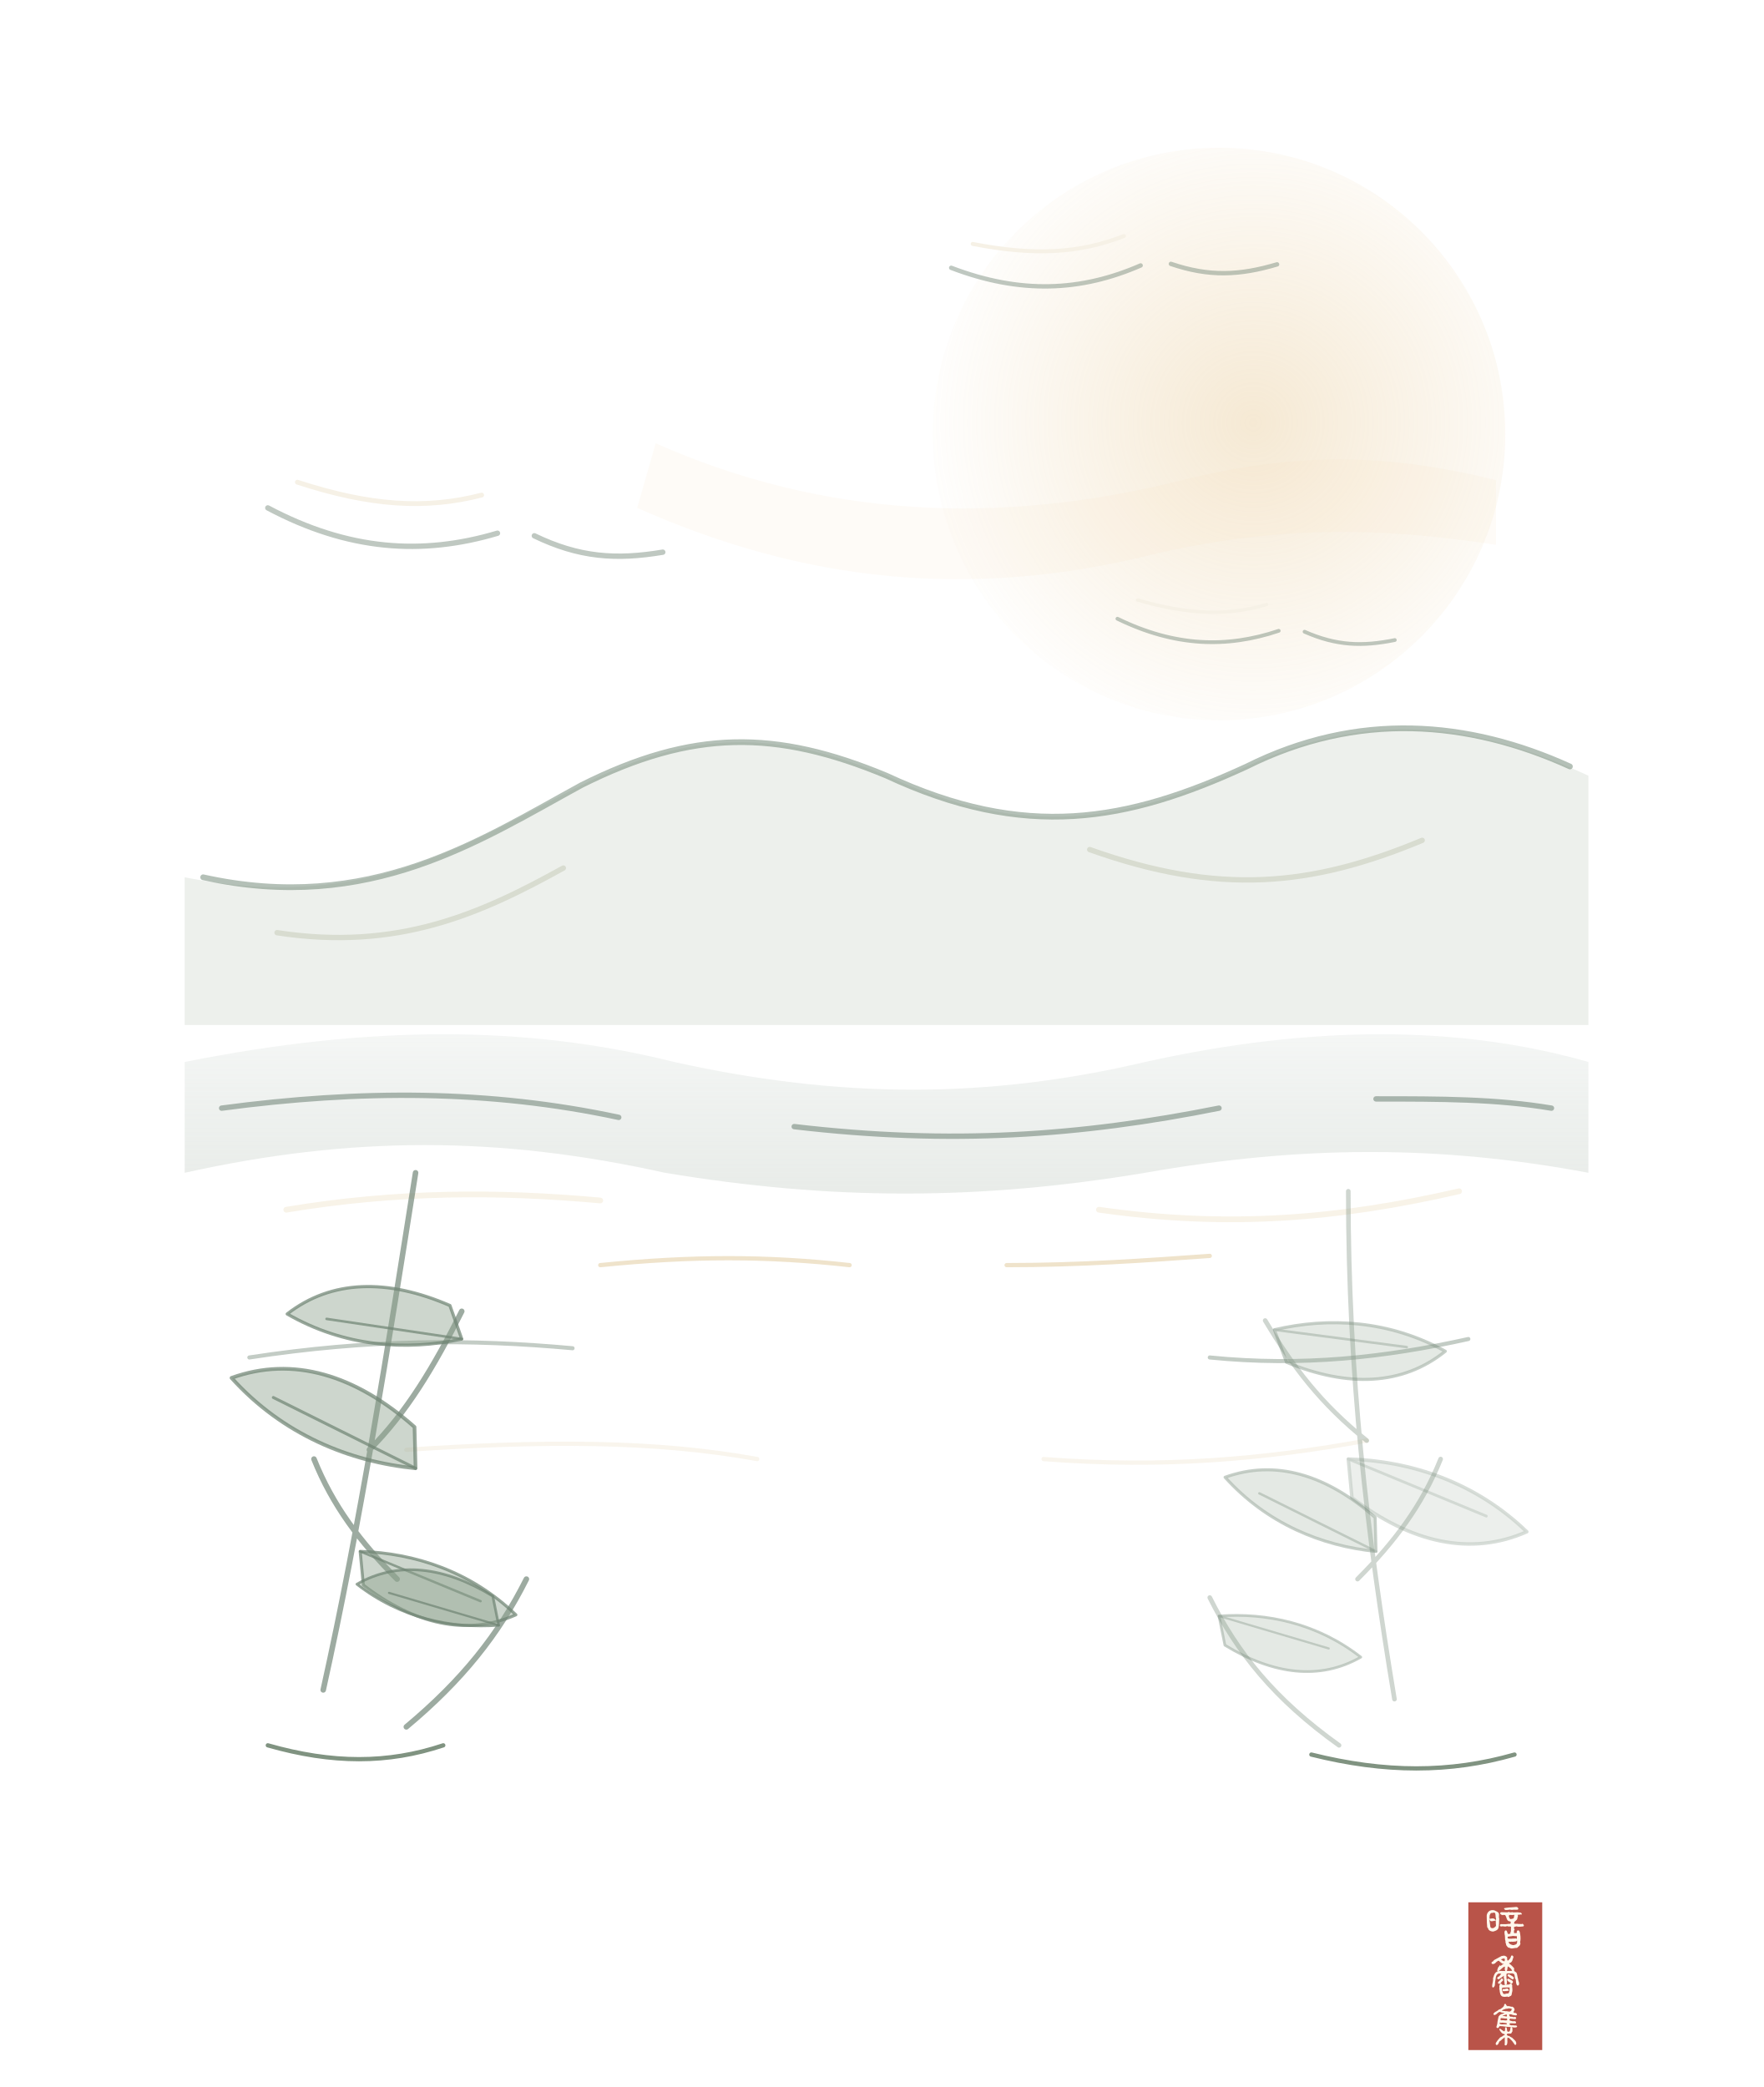
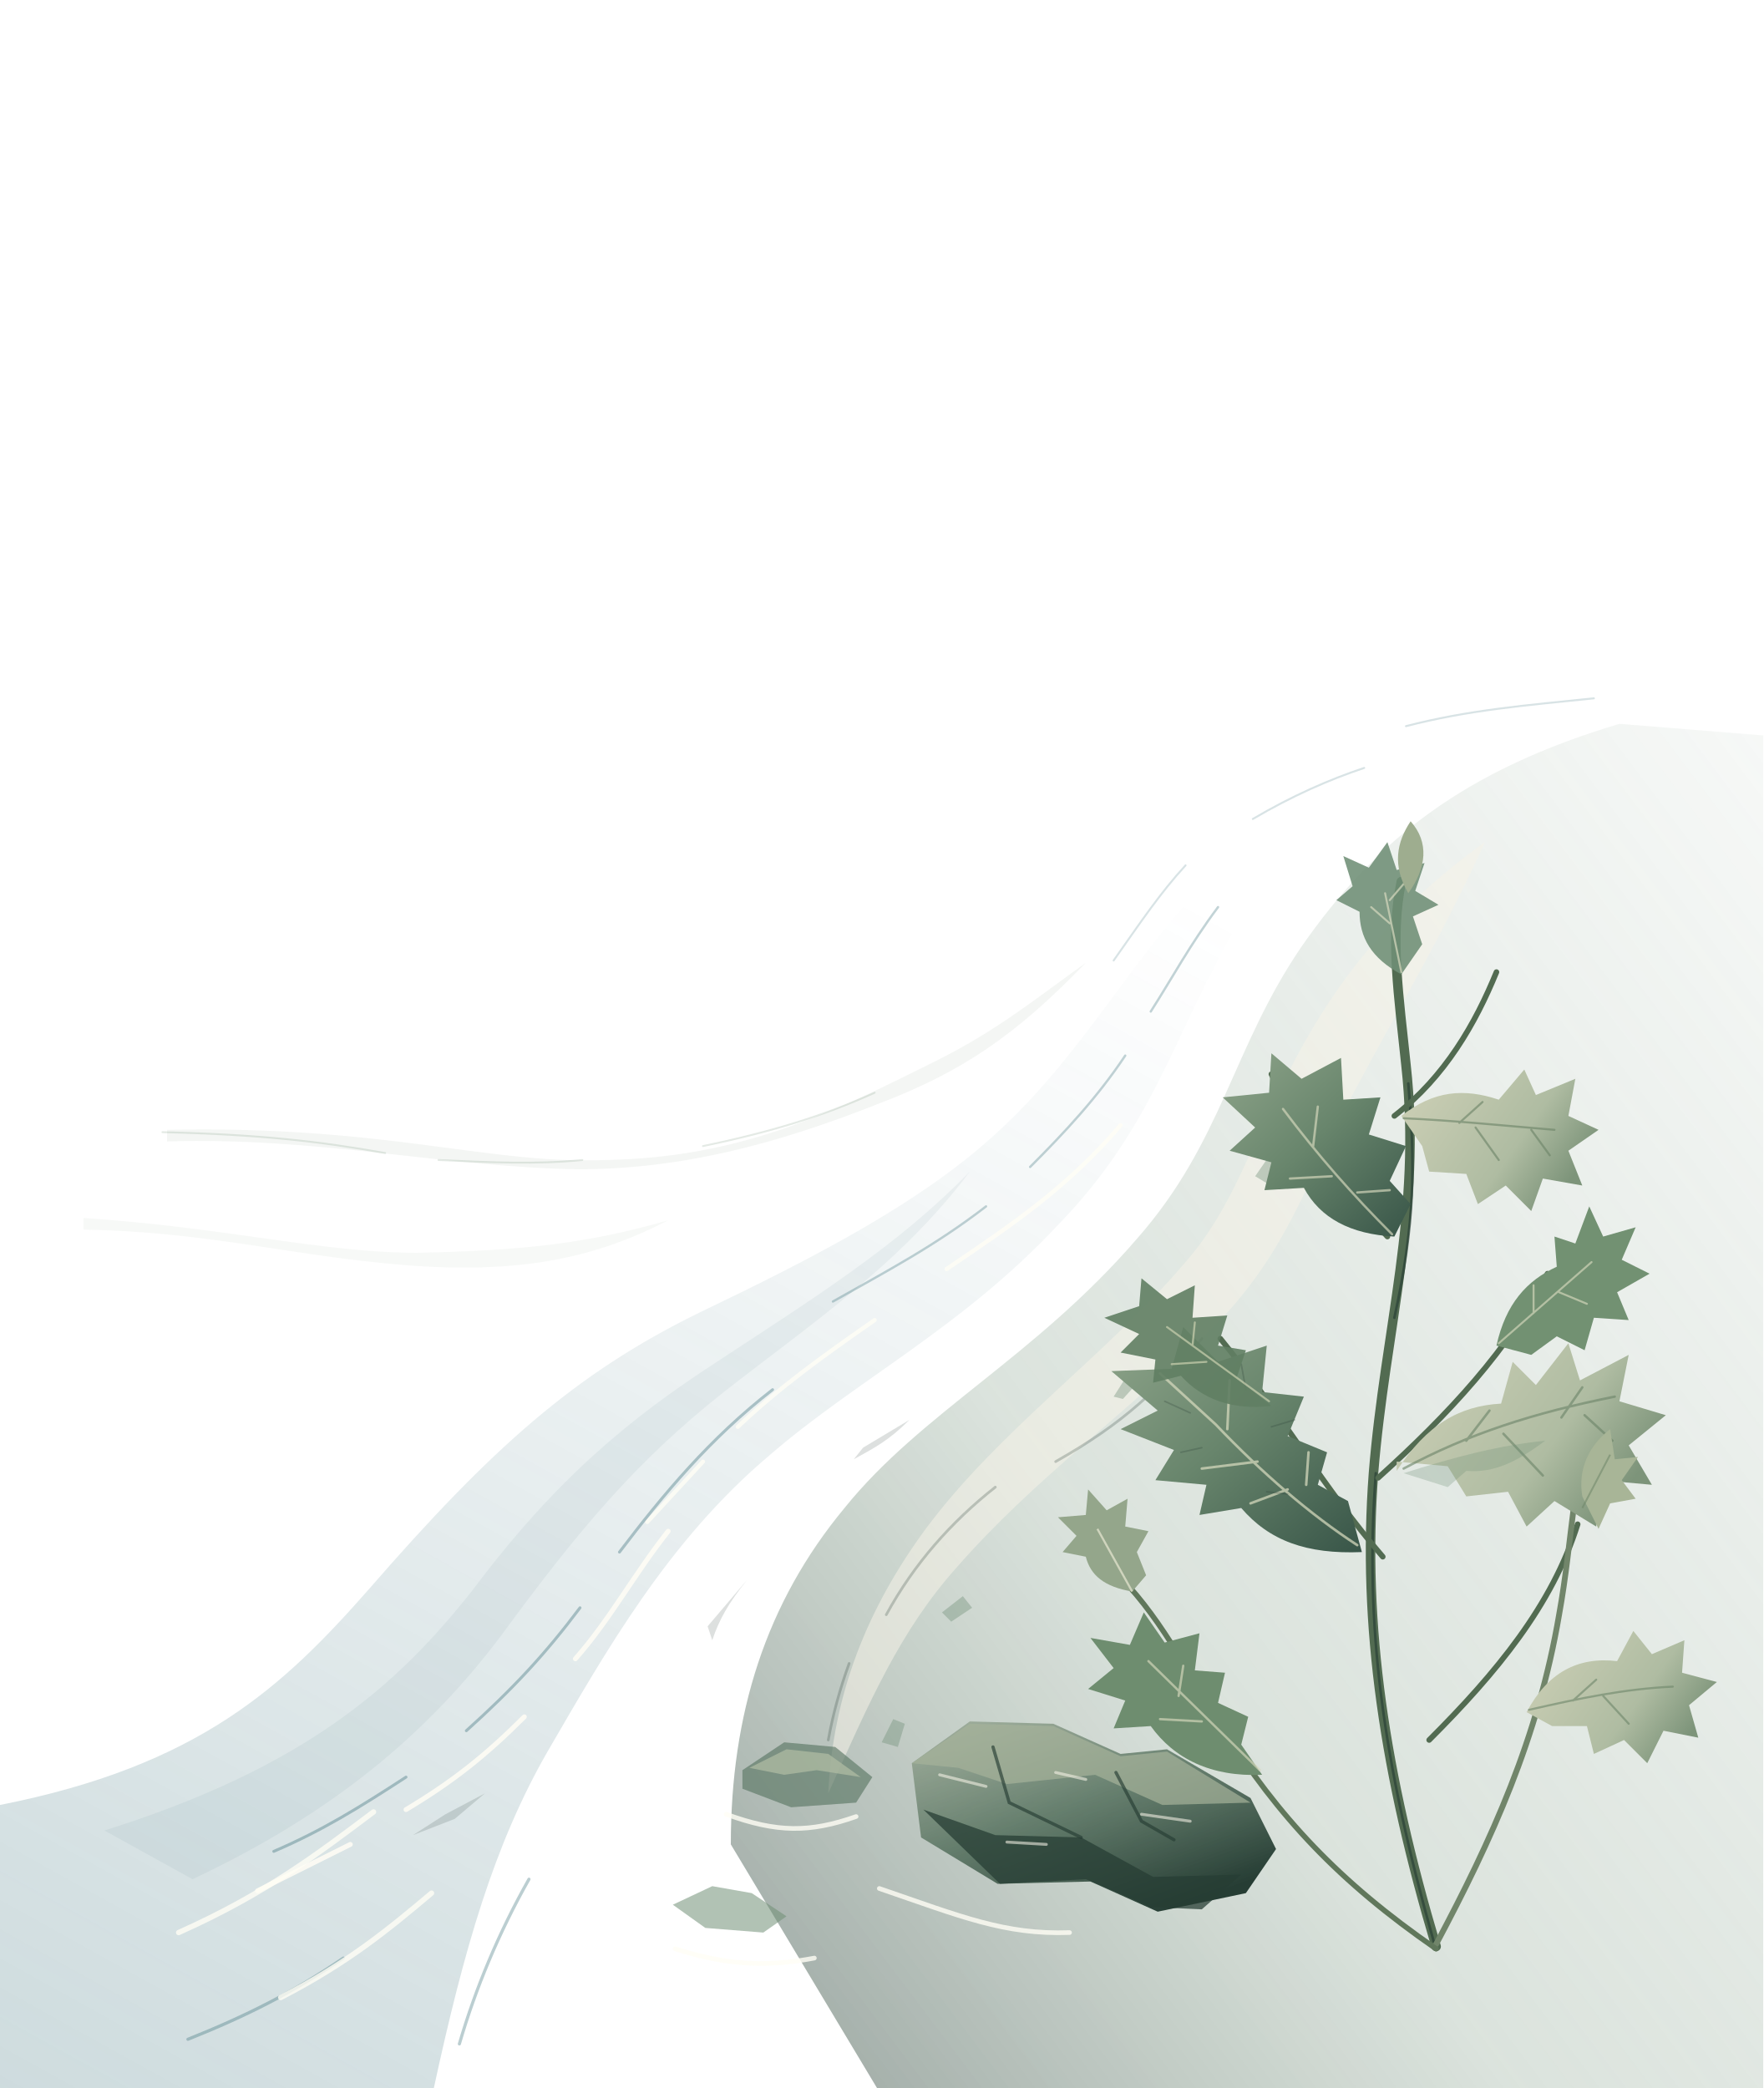
- <svg xmlns="http://www.w3.org/2000/svg" viewBox="0 20 191 226" role="img" aria-labelledby="title desc">
+ <svg xmlns="http://www.w3.org/2000/svg" viewBox="0 0 760 900" role="img" aria-labelledby="title desc">
  <defs>
-     <radialGradient id="river-light" cx=".56" cy=".52" r=".6">
-       <stop stop-color="#dfb66f" stop-opacity=".3" />
-       <stop offset="1" stop-color="#dfb66f" stop-opacity="0" />
-     </radialGradient>
-     <linearGradient id="river-wash" x1="0" y1="0" x2="0" y2="1">
-       <stop stop-color="#9aa99a" stop-opacity=".38" />
-       <stop offset="1" stop-color="#7f9687" stop-opacity=".14" />
+     <linearGradient id="df-water" x1="0" y1="1" x2=".6" y2="0">
+       <stop stop-color="#326B75" stop-opacity=".24" />
+       <stop offset=".48" stop-color="#326B75" stop-opacity=".12" />
+       <stop offset="1" stop-color="#326B75" stop-opacity="0" />
    </linearGradient>
-     <g id="mugwort-leaf" fill="#8da18d" fill-opacity=".44" stroke="#718675" stroke-opacity=".72" stroke-width=".4" stroke-linecap="round" stroke-linejoin="round">
-       <path d="M0 0c-6 4-11 10-13 18 7-1 12-6 15-14Z" />
-       <path d="M0 0-10 14" fill="none" stroke-width=".32" />
-     </g>
-     <g id="cloud-line" fill="none" stroke-linecap="round">
-       <path d="M0 0c9-4 17-4 25-1m4 0c5-2 9-2 14-.8" stroke="#748779" stroke-opacity=".46" stroke-width=".58" />
-       <path d="M3 3c8-2 14-2 20 0" stroke="#f6f1e6" stroke-width=".52" />
-     </g>
+     <linearGradient id="df-shore" x1="1" y1="0" x2="0" y2="1">
+       <stop stop-color="#6F8F76" stop-opacity=".06" />
+       <stop offset=".62" stop-color="#6F8F76" stop-opacity=".25" />
+       <stop offset="1" stop-color="#263D34" stop-opacity=".48" />
+     </linearGradient>
+     <linearGradient id="df-leaf" x1="0" y1="0" x2="1" y2="1">
+       <stop stop-color="#8EA48A" />
+       <stop offset=".48" stop-color="#68856C" />
+       <stop offset="1" stop-color="#385548" />
+     </linearGradient>
+     <linearGradient id="df-back" x1="0" y1="0" x2="1" y2=".5">
+       <stop stop-color="#CFD1B7" />
+       <stop offset=".68" stop-color="#AFBCA2" />
+       <stop offset="1" stop-color="#7D947A" />
+     </linearGradient>
+     <linearGradient id="df-rock" x1="0" y1="0" x2=".7" y2="1">
+       <stop stop-color="#92A28B" stop-opacity=".67" />
+       <stop offset=".5" stop-color="#526E5B" stop-opacity=".83" />
+       <stop offset="1" stop-color="#263D34" />
+     </linearGradient>
  </defs>
-   <g transform="translate(0 266) scale(1 -1)" fill="none" stroke-linecap="round" stroke-linejoin="round">
-     <rect x="159" y="24" width="8" height="16" fill="#b95449" stroke="none" />
-     <g fill="#fff8ec" stroke="none">
-       <path d="M2121 2852Q2157 2793 2219 2774Q2253 2763 2281 2772Q2408 2770 2575 2800Q2589 2803 2611 2807Q2700 2771 2829 2784Q2953 2797 2960 2798Q2999 2799 3032 2795Q3053 2798 3150 2791Q3266 2782 3306 2815Q3339 2842 3339 2898Q3294 3027 3164 3038Q3112 3042 2982 3022Q2902 3010 2861 3011Q2487 2992 2298 2964Q2207 2950 2121 2932Q2095 2923 2096 2891Q2096 2862 2121 2852ZM1632 2499Q1595 2557 1502 2619Q1499 2621 1495 2624Q1358 2701 1256 2738Q1135 2780 989 2753Q922 2741 870 2716Q725 2641 646 2495Q588 2387 585 2272L600 1659Q609 1437 631 1270Q639 1250 678 1207L706 1175Q731 1138 722 1100Q809 958 1018 911Q1078 898 1143 895L1318 949Q1478 1005 1553 1103Q1579 1137 1598 1179Q1648 1330 1659 1598L1670 1907Q1673 1962 1678 2010Q1643 2083 1651 2213Q1658 2344 1658 2366Q1656 2442 1632 2499ZM1393 1452Q1404 1360 1288 1276L1177 1202Q1065 1169 986 1209Q934 1235 904 1293L850 1716Q833 1824 813 1908V1942Q837 1943 851 1907Q870 1856 871 1854Q887 1825 915 1817Q996 1775 1110 1800L1245 1833Q1289 1841 1325 1839Q1354 1844 1368 1868Q1369 1871 1370 1873Q1308 1971 1222 2021Q1115 2059 948 2023Q917 2017 847 1999Q819 2049 829 2125Q840 2210 838 2237Q838 2255 835 2272Q883 2457 962 2502Q972 2507 983 2511Q1029 2505 1126 2529Q1215 2550 1253 2541Q1299 2529 1325 2477Q1349 2416 1357 2273Q1365 2128 1384 2068L1402 2026L1404 2021Q1355 1867 1381 1575Q1376 1630 1393 1452ZM3817 1464 3745 1542Q3718 1567 3692 1578Q3644 1533 3566 1545L3481 1559L3448 1558L3422 1551L3407 1543Q3333 1574 3206 1569L3096 1567Q3027 1569 2975 1589Q2954 1688 3039 1776Q3057 1795 3141 1865Q3224 1936 3246 1990Q3266 2042 3248 2101Q3303 2137 3300 2209L3293 2297Q3294 2347 3328 2374Q3379 2339 3441 2360L3504 2383Q3555 2396 3601 2363Q3637 2403 3641 2418Q3646 2434 3635 2454Q3595 2523 3547 2539Q3528 2545 3505 2545Q3501 2545 3498 2545Q3318 2588 3021 2565L2918 2556Q2862 2590 2775 2578L2675 2565Q2634 2562 2599 2568Q2582 2568 2537 2597L2505 2614Q2461 2630 2440 2568L1973 2579Q1961 2576 1894 2580H1845Q1769 2572 1757 2499Q1755 2410 1856 2364Q1871 2357 1965 2324Q1976 2320 1985 2317Q2016 2354 2081 2343Q2141 2332 2147 2332Q2166 2332 2178 2340Q2236 2283 2282 2147Q2331 2006 2336 1994L2363 1936Q2432 1808 2564 1786Q2581 1783 2599 1782Q2669 1779 2675 1730Q2676 1717 2668 1654L2666 1615Q2666 1607 2668 1600Q2637 1560 2553 1562L2464 1564Q2436 1563 2417 1555Q2275 1529 2010 1538Q1848 1543 1803 1543L1758 1503Q1734 1476 1734 1441Q1732 1387 1803 1340Q1813 1334 1825 1327Q1902 1367 2029 1349L2166 1328Q2284 1317 2360 1373Q2405 1335 2502 1336Q2609 1337 2612 1337Q2665 1333 2702 1316L2690 895Q2651 875 2651 816L2652 755Q2647 710 2599 703L2577 701Q2466 646 2419 716Q2401 743 2375 835Q2347 935 2313 969Q2303 979 2292 986Q2259 1000 2218 990Q2180 981 2167 952Q2121 892 2132 789L2144 680V656Q2176 567 2177 404Q2178 247 2186 190Q2197 120 2224 64Q2203 0 2236 -100Q2270 -200 2272 -206Q2283 -252 2281 -289Q2305 -314 2361 -394Q2414 -470 2459 -495Q2505 -521 2565 -516Q2667 -592 2828 -575Q2859 -572 3014 -544Q3144 -520 3225 -528L3453 -323L3499 -227Q3543 -118 3487 -50Q3570 235 3499 674Q3485 762 3464 861L3412 952Q3396 975 3378 986L3356 995Q3338 1000 3316 997Q3235 995 3210 912L3202 873V872Q3230 782 3176 766Q3156 761 3080 764L3026 763Q2995 759 2975 747Q2945 895 2963 974Q2980 1046 3032 1088Q2982 1100 2972 1143L2960 1225Q2957 1237 2952 1248Q2970 1299 3032 1314L3125 1332Q3150 1339 3168 1350Q3289 1301 3490 1317L3712 1339Q3714 1339 3715 1339Q3778 1326 3806 1381Q3825 1418 3817 1464ZM3202 -152Q3141 -240 2980 -272L2872 -289Q2736 -248 2708 -238Q2543 -174 2495 -52Q2490 -40 2486 -27Q2507 17 2578 12L2673 2Q2714 2 2736 18Q2816 -4 2951 15Q3063 31 3100 30Q3144 29 3197 88L3225 121Q3243 28 3231 -55Q3223 -112 3202 -152ZM3202 496Q3225 374 3211 311Q3204 282 3191 257Q3147 308 3061 297L2962 281Q2921 278 2895 292Q2779 262 2590 273L2463 280Q2413 310 2407 404Q2407 408 2406 440Q2480 465 2636 480Q2788 494 2861 519Q2992 498 3194 496ZM2816 2010Q2801 2010 2731 1990Q2649 1968 2616 1996Q2597 2012 2588 2044Q2523 2141 2516 2222Q2513 2261 2520 2306Q2571 2350 2672 2342L2813 2329Q2814 2329 2816 2329Q2864 2347 2961 2343Q2986 2342 3009 2340Q2974 2309 2967 2221Q2959 2130 2952 2108Q2932 2034 2861 2016L2819 2010Z" transform="translate(160.26 35.71928) scale(0.0012442)" />
-       <path d="M2802 980Q2771 1062 2743 1230Q2715 1399 2681 1486Q2675 1501 2668 1516Q2647 1558 2581 1598L2519 1635Q2466 1673 2459 1726Q2440 1754 2453 1822Q2465 1892 2459 1918Q2272 2133 2148 2235Q2080 2291 2015 2329L2031 2362Q2211 2397 2298 2587Q2329 2655 2371 2818Q2373 2826 2375 2832Q2366 2853 2394 2890Q2408 2909 2408 2915Q2334 3026 2283 3041Q2213 3043 2189 2983Q2186 2976 2168 2906Q2155 2855 2132 2832Q2124 2781 2071 2734Q2023 2691 2014 2681Q1997 2661 1989 2639Q1976 2639 1948 2610Q1917 2577 1897 2584Q1884 2589 1872 2605L1847 2705Q1833 2778 1855 2832Q1815 2941 1679 2991L1603 3014Q1588 3018 1562 3024Q1530 3002 1462 3004Q1394 3005 1366 2991Q1359 2988 1352 2983Q1249 2918 1016 2803Q799 2697 682 2622Q675 2563 621 2529L542 2481Q509 2459 489 2429Q456 2384 497 2340L534 2304L540 2295Q668 2264 787 2350Q841 2388 883 2446Q902 2457 969 2511Q1041 2570 1094 2574Q1110 2575 1126 2572Q1160 2520 1244 2462Q1326 2407 1351 2382L1369 2362Q1398 2312 1462 2313L1539 2316Q1552 2315 1562 2312Q1422 2243 1269 2119Q1238 2183 1204 2179Q1194 2177 1185 2170Q1178 2124 1123 2062L1074 2006Q1052 1978 1042 1952Q1031 1931 1016 1860L1003 1811Q988 1771 959 1742Q1046 1682 997 1641L969 1623L881 1579L860 1564Q853 1557 850 1550Q756 1466 699 1305L626 1076Q620 1061 615 1047Q634 915 594 723L554 528Q533 407 540 309Q559 247 607 236Q619 233 632 234Q748 298 775 452Q782 495 788 637Q791 711 799 753Q820 822 840 989Q860 1159 894 1241Q929 1325 992 1382Q1063 1466 1187 1456Q1206 1455 1317 1435Q1327 1433 1336 1432L1160 1223Q1041 1166 1001 1115L984 1089Q978 1077 975 1064Q976 1006 1023 982L1109 946Q1160 992 1294 1073Q1433 1157 1494 1216Q1523 1243 1545 1273Q1563 1222 1557 1154Q1554 1119 1545 1080Q1592 1032 1589 935L1586 829Q1587 795 1595 770Q1616 726 1616 638L1618 576Q1625 522 1663 494Q1660 459 1612 459Q1605 459 1595 460Q1499 442 1433 473Q1390 492 1364 532Q1357 541 1352 552Q1319 588 1281 580Q1268 578 1252 569Q1140 414 1166 248Q1170 224 1177 200Q1181 181 1163 140Q1144 98 1158 75Q1166 62 1185 50L1207 -161Q1236 -368 1329 -478Q1332 -483 1336 -487Q1464 -615 1796 -566Q1830 -562 1872 -554Q1942 -621 2040 -561Q2058 -549 2098 -520Q2201 -502 2234 -402Q2246 -366 2261 -253Q2272 -167 2291 -126Q2319 -33 2302 131Q2285 290 2285 328Q2284 382 2291 427Q2295 474 2237 524Q2219 540 2199 552Q2264 573 2310 629Q2324 646 2341 670Q2375 777 2286 842Q2255 865 2151 911Q2050 956 2015 996Q1954 1011 1907 998Q1851 983 1839 929Q1856 837 1946 770Q1955 764 2049 703Q2128 652 2165 603L2172 575Q2171 570 2165 569Q2118 587 2072 552Q2060 542 2050 530Q2037 514 2031 494Q1977 508 1873 492Q1783 478 1748 487L1730 494L1805 519Q1838 627 1822 800Q1806 970 1806 986Q1805 1000 1805 1013L1788 1030Q1796 1089 1787 1227Q1778 1364 1800 1435Q1802 1442 1805 1449Q1887 1474 2019 1467Q2153 1461 2214 1468Q2249 1473 2283 1482L2335 1450Q2377 1429 2408 1449Q2482 1390 2503 1269L2525 1092Q2544 988 2601 929L2622 687Q2644 510 2718 427Q2762 382 2817 414Q2844 430 2861 460Q2914 553 2879 682Q2876 693 2835 815Q2801 914 2802 980ZM1319 2689Q1339 2718 1417 2737Q1490 2755 1512 2765Q1576 2793 1618 2750L1632 2731L1643 2704Q1651 2674 1646 2639Q1642 2545 1579 2522L1436 2594Q1360 2636 1319 2689ZM1495 1675Q1351 1694 1217 1685Q1124 1678 1042 1658Q1149 1690 1278 1806L1426 1941Q1534 2035 1629 2069Q1663 2025 1650 1954Q1638 1886 1637 1876Q1637 1848 1646 1826Q1630 1765 1672 1717L1696 1692Q1678 1669 1611 1678Q1540 1689 1519 1685Q1505 1682 1495 1675ZM1822 242Q1857 230 1934 240Q2008 250 2040 235Q2054 228 2065 217L2054 -12Q2039 -197 1951 -273Q1937 -284 1922 -294Q1864 -271 1768 -299L1670 -326Q1580 -346 1512 -311Q1431 -139 1409 -43Q1381 77 1403 200Q1466 236 1597 234Q1737 233 1759 234Q1793 236 1822 242ZM1805 1692Q1854 1750 1867 1856L1880 1970Q1891 2038 1922 2086Q2149 1931 2236 1792Q2267 1742 2283 1692Q2132 1678 1969 1683Q1888 1685 1805 1692ZM2291 1239Q2242 1252 2159 1310Q2079 1367 2036 1380Q1988 1394 1939 1382Q1895 1371 1884 1317Q1879 1285 1889 1256Q2007 1136 2200 1014Q2235 991 2308 946Q2322 955 2374 971Q2414 983 2422 1008Q2425 1017 2425 1030Q2446 1099 2388 1154L2307 1222Q2298 1231 2291 1239ZM1319 653Q1326 710 1391 764L1457 817Q1511 868 1495 929Q1469 986 1419 1015Q1369 1045 1336 1013Q1299 939 1195 843L1109 763Q1077 730 1059 703Q1030 658 1060 609Q1078 580 1109 569Q1170 540 1231 586L1300 641Q1310 648 1319 653ZM1478 117 1436 -18Q1469 -86 1560 -85Q1571 -84 1670 -74Q1734 -66 1771 -76Q1791 -77 1836 -59Q1877 -42 1906 -59Q1909 -58 1955 -52Q1994 -46 1995 -25Q1996 -15 1989 -1Q1952 128 1861 143L1823 145L1771 138L1623 106L1569 100L1525 103Q1500 107 1478 117Z" transform="translate(160.9131 30.48051) scale(0.00123953)" />
-       <path d="M2245 984 2366 996Q2440 1010 2462 1068Q2463 1071 2464 1074Q2455 1145 2384 1161Q2370 1164 2289 1170Q2251 1172 2230 1180Q2219 1147 2179 1162L2157 1175Q2144 1184 2139 1195Q2045 1167 1937 1182Q1850 1194 1793 1233Q1794 1245 1784 1296Q1776 1335 1793 1353Q1871 1376 2033 1364Q2197 1351 2256 1355Q2304 1358 2343 1368Q2383 1401 2366 1450L2344 1510Q2343 1511 2343 1512Q2281 1563 2194 1556L2092 1544Q2029 1542 1981 1572Q1926 1560 1835 1609Q1770 1643 1762 1647Q1750 1695 1819 1764Q1823 1768 1830 1775Q1873 1796 1922 1777Q1961 1761 1966 1760Q2017 1772 2128 1754Q2239 1736 2289 1746Q2328 1753 2358 1775L2379 1840Q2387 1877 2358 1896Q2278 1959 2176 1930Q2152 1923 2124 1911Q2073 1962 1952 1960Q2010 1961 1860 1956Q1754 1994 1747 2175L1966 2160Q2000 2127 2081 2117Q2159 2107 2183 2095Q2192 2091 2200 2085Q2251 2097 2332 2079Q2366 2071 2373 2070L2430 2119Q2458 2148 2449 2175Q2437 2225 2372 2272L2328 2303Q2283 2276 2228 2305L2169 2337Q2145 2348 2124 2348Q2131 2397 2178 2464Q2220 2525 2228 2559Q2229 2563 2230 2567Q2231 2703 2146 2788Q2105 2830 2041 2861Q1971 2846 1862 2878L1759 2907Q1670 2926 1597 2906Q1585 2917 1533 2952Q1481 2986 1471 3025Q1468 3037 1468 3050Q1460 3093 1413 3108Q1362 3125 1325 3096Q1309 3084 1302 3065Q1314 2929 1156 2796Q1115 2761 1069 2733Q1022 2668 904 2629L805 2597Q748 2527 625 2460L500 2392L446 2356L406 2323L375 2289Q363 2274 352 2258Q291 2209 375 2123L383 2115Q485 2101 590 2184Q605 2197 694 2278Q789 2365 860 2385Q900 2397 941 2394Q997 2348 1116 2327Q1243 2305 1263 2300Q1284 2294 1302 2288Q1292 2252 1246 2243Q1196 2233 1194 2233L1177 2223L1174 2220Q999 2206 865 2068Q823 2025 790 1972Q779 1905 726 1673Q678 1460 677 1338Q669 1313 628 1153Q614 1098 601 1059Q572 1010 622 976L682 940Q688 936 692 931Q758 923 819 1010L880 1104Q911 1120 984 1106Q1057 1091 1086 1099Q1093 1101 1099 1104L1526 1048Q1706 1028 1845 1029Q1849 1024 1877 1011Q1899 1001 1891 984Q1888 961 1871 955L1860 954L1843 797Q1823 672 1746 622L1717 607Q1601 586 1567 672Q1552 710 1544 822Q1535 940 1507 986Q1503 993 1499 999Q1478 1020 1426 1001Q1383 985 1378 984Q1374 957 1378 846Q1382 724 1349 678Q1339 664 1326 654L1302 641Q1295 639 1287 637Q1201 672 1084 765L993 836L939 871Q924 879 910 886Q849 872 872 776L880 750L999 583Q1081 476 1174 426Q1194 415 1260 404Q1322 393 1338 366L1346 346Q1348 338 1348 328Q1323 293 1265 279Q1225 269 1220 267Q1178 207 1087 165L987 120L944 94L925 79Q873 36 789 -72Q726 -151 692 -185Q678 -219 618 -296Q551 -380 537 -434Q524 -486 541 -539Q555 -574 599 -592Q623 -602 646 -600Q733 -564 785 -457L854 -296Q859 -285 865 -275Q933 -250 1014 -170Q1097 -88 1109 -77Q1142 -48 1174 -27Q1209 -21 1248 27Q1281 69 1297 78Q1320 91 1348 79Q1357 -25 1350 -299Q1347 -403 1348 -464Q1330 -509 1338 -557Q1344 -591 1363 -615Q1392 -647 1449 -623Q1500 -602 1506 -601Q1510 -600 1514 -600Q1587 -482 1586 -315L1577 -87Q1577 7 1597 79Q1698 64 1783 -1Q1835 -41 1860 -87Q2045 -240 2199 -491Q2224 -530 2245 -569Q2293 -587 2330 -577Q2362 -568 2373 -539Q2417 -368 2301 -218Q2253 -156 2131 -48L2035 40Q2014 60 1996 79Q1936 86 1858 145Q1788 197 1762 209Q1710 233 1657 222Q1644 246 1598 268L1560 288Q1523 313 1529 358Q1556 435 1639 440Q1654 441 1741 434Q1799 430 1830 441Q1905 414 1949 480Q1957 492 1992 566Q2017 618 2041 637Q2033 681 2040 794Q2047 901 2026 946Q2009 981 1971 1000L1937 1014H1936H2011Q2045 997 2136 997Q2216 997 2245 984ZM1438 2145Q1444 2145 1480 2158Q1516 2170 1526 2142L1529 2130Q1524 2104 1540 2062Q1555 2024 1541 2002Q1537 1995 1529 1987Q1493 1970 1417 1990L1344 2006Q1330 2009 1318 2009Q1294 2037 1240 2020Q1194 2007 1182 2009Q1164 2013 1159 2039Q1226 2077 1408 2135Q1426 2141 1438 2145ZM1483 1263Q1401 1280 1244 1269Q1096 1259 1031 1271Q944 1286 880 1338Q849 1385 929 1424Q935 1426 941 1429Q993 1393 1076 1410Q1155 1425 1156 1425Q1213 1431 1250 1398Q1307 1418 1403 1393Q1493 1369 1522 1368Q1526 1368 1529 1368Q1548 1324 1525 1291L1511 1277Q1499 1267 1483 1263ZM1566 1647Q1486 1609 1355 1625L1210 1643L1147 1644Q1105 1642 1069 1632Q1065 1634 1014 1650L984 1663Q963 1674 956 1693L973 1787Q985 1826 1024 1836Q1104 1836 1262 1811Q1404 1789 1492 1802Q1503 1804 1514 1806Q1562 1795 1563 1738L1562 1665Q1563 1655 1566 1647ZM1657 2424Q1616 2457 1520 2454L1425 2452L1381 2458L1350 2468L1348 2469Q1313 2476 1198 2481L1130 2488Q1105 2492 1084 2499Q1179 2601 1420 2665Q1435 2669 1453 2673Q1585 2674 1737 2715Q1742 2717 1747 2718Q1774 2693 1848 2696Q1915 2698 1935 2688Q1952 2681 1959 2665Q1966 2650 1966 2627Q1984 2557 1926 2507L1846 2446Q1825 2428 1815 2409Q1788 2443 1738 2430Q1691 2417 1684 2417Q1669 2416 1657 2424Z" transform="translate(161.3247 25.26044) scale(0.00120078)" />
-     </g>
-     <circle cx="132" cy="199" r="31" fill="url(#river-light)" stroke="none" />
-     <path fill="#b9c4b5" fill-opacity=".25" stroke="none" d="M20 151c20-4 31 4 43 10 12 6 21 6 33 1 15-7 26-5 39 1 13 6 24 5 37-1v-27H20Z" />
-     <path stroke="#768b7b" stroke-opacity=".54" stroke-width=".62" d="M22 151c18-4 30 4 41 10 12 6 21 6 33 1 15-7 26-5 39 1 12 6 24 5 35 0" />
-     <path stroke="#d8dcd0" stroke-width=".58" d="M30 145c13-2 22 2 31 7m57 2c14-5 24-4 36 1" />
-     <use href="#cloud-line" transform="translate(29 191) rotate(-4)" />
-     <use href="#cloud-line" transform="translate(103 217) rotate(3) scale(.82)" />
-     <use href="#cloud-line" transform="translate(121 179) rotate(-2) scale(.7)" />
-     <path fill="#f2dfb8" fill-opacity=".12" stroke="none" d="M71 198c18-8 37-9 57-4 12 3 22 3 34 0v-7c-13 2-24 2-37-1-20-5-38-3-56 5Z" />
-     <path fill="url(#river-wash)" fill-opacity=".58" stroke="none" d="M20 131c20 4 37 4 53 0 18-4 34-4 51 0 18 4 34 4 48 0v-12c-16 3-31 3-48 0-18-3-34-3-52 0-18 4-34 4-52 0Z" />
-     <path stroke="#607668" stroke-opacity=".5" stroke-width=".58" d="M24 126c15 2 29 2 43-1m19-1c17-2 31-1 46 2m17 1c7 0 13 0 19-1" />
-     <path stroke="#f7f2e6" stroke-opacity=".9" stroke-width=".62" d="M31 115c12 2 23 2 34 1m54-1c14-2 26-1 39 2" />
-     <path stroke="#d9bd84" stroke-opacity=".42" stroke-width=".46" d="M65 109c10 1 18 1 27 0m17 0c8 0 15 .5 22 1" />
-     <path stroke="#829586" stroke-opacity=".48" stroke-width=".44" d="M27 99c13 2 24 2 35 1m69-1c10-1 19 0 28 2" />
-     <path stroke="#f7f2e6" stroke-opacity=".72" stroke-width=".46" d="M44 89c15 1 27 1 38-1m31 0c13-1 24 0 35 2" />
-     <path stroke="#667c6c" stroke-opacity=".64" stroke-width=".6" d="M35 63c4 18 7 37 10 56m-5-30c4 4 7 9 10 15m-7-29c-4 4-7 8-9 13m10-29c6 5 10 10 13 16" />
-     <use href="#mugwort-leaf" transform="translate(45 87) rotate(28)" />
-     <use href="#mugwort-leaf" transform="translate(39 78) rotate(-148) scale(.82)" />
-     <use href="#mugwort-leaf" transform="translate(50 101) rotate(46) scale(.86)" />
-     <use href="#mugwort-leaf" transform="translate(54 70) rotate(38) scale(.72)" />
-     <path stroke="#87998a" stroke-opacity=".4" stroke-width=".5" d="M151 62c-3 18-5 35-5 55m2-27c-5 4-8 8-11 13m10-28c4 4 7 8 9 13m-11-31c-7 5-11 10-14 16" />
-     <use href="#mugwort-leaf" transform="translate(146 88) rotate(-148) scale(.94)" opacity=".38" />
-     <use href="#mugwort-leaf" transform="translate(149 78) rotate(28) scale(.82)" opacity=".55" />
-     <use href="#mugwort-leaf" transform="translate(138 102) rotate(-133) scale(.84)" opacity=".55" />
-     <use href="#mugwort-leaf" transform="translate(132 71) rotate(-142) scale(.72)" opacity=".55" />
-     <path stroke="#809381" stroke-width=".46" d="M29 57c7-2 13-2 19 0m94-1c8-2 15-2 22 0" />
+   <path d="M0 778c86-17 122-51 159-93 53-61 89-93 142-119 50-24 97-48 130-79 37-34 59-78 93-111 31-31 68-50 109-62-47 27-85 57-105 94-23 42-33 80-72 120-41 44-87 67-124 99-44 37-71 85-96 128-23 40-36 85-49 145H0Z" fill="url(#df-water)" />
+   <path d="M45 789c86-27 126-62 159-104 36-48 68-74 105-98 41-27 78-50 109-82-30 40-69 66-106 95-38 30-63 60-96 105-36 48-80 80-133 105Z" fill="#326B75" fill-opacity=".065" />
+   <path d="M606 313c27-7 52-9 81-12m-147 52c17-10 33-17 48-22m-108 83c12-17 20-29 31-41" fill="none" stroke="#326B75" stroke-opacity=".19" stroke-width=".85" stroke-linecap="round" />
+   <path d="M72 487c95-2 138 15 189 13 59-1 99-21 143-43 26-13 43-27 64-42-30 31-53 47-90 61-43 17-84 28-129 28-58-1-112-14-177-12Z" fill="#6F8F76" fill-opacity=".075" />
+   <path d="M36 525c61 4 103 15 144 15 46-1 73-4 108-14-31 16-61 22-103 20-54-3-91-15-149-16Z" fill="#6F8F76" fill-opacity=".058" />
+   <path d="M70 488c42 1 68 4 96 9m23 3c22 1 42 2 62 0m52-6c29-6 52-13 74-23" fill="none" stroke="#6F8F76" stroke-opacity=".19" stroke-width=".8" stroke-linecap="round" />
+   <path d="M698 312c-67 20-105 50-137 96-30 44-34 84-71 126-44 51-93 75-126 116-34 41-49 89-49 145l63 105h382V317Z" fill="url(#df-shore)" />
+   <path d="M640 363c-39 28-65 60-85 100-15 28-23 57-44 81-35 41-80 72-112 115-25 34-40 71-42 114 18-40 31-70 55-97 34-39 73-66 111-104 33-33 41-66 61-102 18-34 38-67 56-107Z" fill="#F7F3E8" fill-opacity=".54" />
+   <path d="M455 630c30-17 44-31 63-53m-136 119c12-22 28-40 47-55m-72 109c2-11 5-22 9-33" fill="none" stroke="#263D34" stroke-opacity=".24" stroke-width="1.15" stroke-linecap="round" />
+   <path d="m541 507 9-13 4 4-8 12Zm-61 95 7-11 6 2-9 10Zm-74 93 9-7 4 5-9 6Zm-26 56 5-10 5 2-3 10Z" fill="#6F8F76" fill-opacity=".39" />
+   <path d="m393 760 25-18 36 1 29 13 20-2 36 21 11 22-13 19-38 8-29-13-40 1-33-20Z" fill="url(#df-rock)" />
+   <path d="m393 760 25-17 36 1 29 13 20-2 36 22-38 1-29-13-38 4-21-7Z" fill="#A6B39A" fill-opacity=".7" />
+   <path d="m398 780 31 11 37 1 31 17 38-1-17 15-22-1-28-12-37 2Z" fill="#263D34" fill-opacity=".74" />
+   <path d="m428 753 7 24 31 15m15-28 11 21 14 8" fill="none" stroke="#263D34" stroke-opacity=".65" stroke-width="1.4" stroke-linecap="round" />
+   <path d="m405 765 20 5m30-6 13 3m24 15 21 3m-79 9 17 1" fill="none" stroke="#F7F3E8" stroke-opacity=".57" stroke-width="1.25" stroke-linecap="round" />
+   <path d="m320 763 18-12 22 2 16 13-7 11-28 2-21-8Z" fill="#597663" fill-opacity=".63" />
+   <path d="m323 762 16-8 18 2 14 10-19-3-14 2Z" fill="#B0BCA3" fill-opacity=".73" />
+   <path d="m290 821 17-8 17 3 15 10-10 7-25-2Z" fill="#6F8F76" fill-opacity=".54" />
+   <path d="M313 782c22 8 36 8 56 1m-78 57c22 7 39 8 60 4m28-30c35 12 54 20 82 19" fill="none" stroke="#FFFDF5" stroke-opacity=".8" stroke-width="2" stroke-linecap="round" />
+   <path d="M619 839c-22-74-32-138-27-204 5-62 21-113 14-176-3-29-7-55-2-79" fill="none" stroke="#526B51" stroke-width="4.1" stroke-linecap="round" />
+   <path d="M618 837c-22-78-30-136-25-202m8-67c9-41 9-66 6-101" fill="none" stroke="#263D34" stroke-opacity=".66" stroke-width="1.1" stroke-linecap="round" />
+   <path d="M596 671c-25-29-44-62-70-94m68 60c30-27 57-56 73-88m-69-16c-21-23-39-46-50-70m53 18c22-17 35-40 44-62m-29 331c29-29 53-58 64-93" fill="none" stroke="#526B51" stroke-width="2.4" stroke-linecap="round" />
+   <path d="M619 838c24-45 44-89 53-142 6-33 6-64 16-90" fill="none" stroke="#71856A" stroke-width="2.5" stroke-linecap="round" />
+   <path d="M619 840c-42-29-68-57-92-95-16-26-28-50-47-68" fill="none" stroke="#60775B" stroke-width="2.3" stroke-linecap="round" />
+   <path d="M587 669c-24 1-40-5-52-19l-18 3 3-13-22-2 8-13-23-9 16-8-20-17 26-1 5-18 15 15 21-7-2 20 18 2-7 17 17 7-4 14 13 7 6 22Z" fill="url(#df-leaf)" />
+   <path d="M585 666c-20-13-41-31-61-52l-24-22m42 38-24 3m11-17 1-21m25 47-16 6m24-8 1-14" fill="none" stroke="#D3D6BB" stroke-opacity=".75" stroke-width="1.1" stroke-linecap="round" />
+   <path d="m502 604 11 5m-4 17 9-2m17-36 2 11m11 16 10-3m-12 31 9 1" fill="none" stroke="#263D34" stroke-opacity=".24" stroke-width=".7" stroke-linecap="round" />
+   <path d="M602 634c13-20 27-28 45-29l5-18 10 10 14-18 5 16 21-11-4 20 20 6-16 13 10 17-22-2-2 20-18-11-12 11-8-15-18 2-8-13-22-2Z" fill="url(#df-back)" />
+   <path d="M605 633c28-15 56-24 91-31m-64 19 10-13m6 10 17 18m8-25 9-13m1 12 12 11" fill="none" stroke="#6D8569" stroke-opacity=".62" stroke-width="1.05" stroke-linecap="round" />
+   <path d="M605 635c22-7 41-12 61-14-12 9-22 14-34 13l-8 7Z" fill="#6F8F76" fill-opacity=".28" />
+   <path d="M601 533c-19-1-32-8-39-21l-17 1 3-12-18-5 11-10-14-13 20-2 1-17 13 11 17-9 1 18 16-1-5 16 16 5-7 15 9 10Z" fill="url(#df-leaf)" />
+   <path d="M600 532c-17-17-32-34-47-54m21 29-18 1m10-14 2-17m17 37 14-1" fill="none" stroke="#D3D6BB" stroke-opacity=".69" stroke-width="1" stroke-linecap="round" />
+   <path d="M604 481c14-11 27-12 42-7l11-13 5 11 17-7-3 16 13 6-13 9 6 15-17-3-5 14-11-11-12 8-5-13-16-1-3-11Z" fill="url(#df-back)" />
+   <path d="M605 482c22 1 41 3 65 5m-41-3 10-9m-3 11 10 14m14-13 8 11" fill="none" stroke="#6D8569" stroke-opacity=".64" stroke-width=".9" stroke-linecap="round" />
+   <path d="M604 420c-13-7-18-16-18-27l-10-5 7-6-4-13 11 5 8-11 4 12 12-3-4 12 10 6-11 5 4 12Z" fill="#6F8F76" fill-opacity=".88" />
+   <path d="m604 419-7-34m2 13-8-7m8-3 6-7" fill="none" stroke="#D3D6BB" stroke-opacity=".73" stroke-width=".85" stroke-linecap="round" />
+   <path d="M607 385c-7-12-5-22 1-31 8 9 7 20-1 31Z" fill="#9EAD8F" />
+   <path d="M548 606c-17 2-30-3-39-13l-12 3 1-10-15-3 8-8-15-7 15-5 1-12 11 9 12-6-1 14 15-1-4 13 12 2-4 12Z" fill="#617F63" fill-opacity=".9" />
+   <path d="m547 604-44-32m17 15-15 1m9-8 1-10" fill="none" stroke="#C6CEAC" stroke-opacity=".73" stroke-width=".85" stroke-linecap="round" />
+   <path d="M645 580c4-18 13-28 26-34l-1-13 9 3 6-16 6 13 14-4-6 14 12 6-14 8 5 12-15-1-4 14-12-6-11 8Z" fill="#729172" />
+   <path d="m646 579 40-35m-25 22 0-12m11 3 12 5" fill="none" stroke="#D3D6BB" stroke-opacity=".68" stroke-width=".85" stroke-linecap="round" />
+   <path d="M658 738c9-17 22-24 39-22l7-13 8 10 14-6-1 14 15 4-12 10 4 14-15-3-7 14-10-10-13 6-3-12-15 0Z" fill="url(#df-back)" />
+   <path d="M659 737c22-5 41-9 62-10m-43 6 10-9m3 7 11 12" fill="none" stroke="#6D8569" stroke-opacity=".6" stroke-width=".9" stroke-linecap="round" />
+   <path d="M544 765c-22 1-38-7-48-21l-16 1 5-12-16-5 11-9-10-13 17 3 6-14 9 13 15-4-2 16 13 1-3 13 13 6-3 12Z" fill="#6E8D6F" />
+   <path d="m543 763-48-47m23 26-18-1m8-10 2-13" fill="none" stroke="#D3D6BB" stroke-opacity=".68" stroke-width="1" stroke-linecap="round" />
+   <path d="M488 686c-12-2-18-7-20-15l-10-2 6-7-8-8 12-1 1-11 8 9 9-5-1 12 10 2-5 9 4 10Z" fill="#94A68B" />
+   <path d="m488 686-15-27" fill="none" stroke="#DDE0C9" stroke-opacity=".8" stroke-width=".9" />
+   <path d="M682 645c-2-12 3-22 12-29l2 13 10-1-7 10 6 8-11 2-5 11Z" fill="#A8B597" />
+   <path d="m682 650 12-23" fill="none" stroke="#6D8569" stroke-opacity=".55" stroke-width=".8" />
+   <g fill="none" stroke-linecap="round">
+     <path d="M525 391c-12 16-20 31-29 45m-11 19c-12 18-26 33-41 48m-19 17c-22 17-43 28-66 41" stroke="#326B75" stroke-opacity=".3" stroke-width="1" />
+     <path d="M483 485c-23 27-47 43-75 62m-31 22c-23 16-41 29-59 46m-15 15-24 26" stroke="#FFFDF5" stroke-opacity=".8" stroke-width="1.8" />
+     <path d="M333 599c-27 21-47 45-66 70m-17 24c-15 20-29 35-49 53m-26 20c-20 13-36 23-57 32" stroke="#326B75" stroke-opacity=".36" stroke-width="1.25" />
+     <path d="M288 660c-15 19-25 38-40 55m-22 25c-17 17-31 28-51 40m-24 15-40 20" stroke="#FFFDF5" stroke-opacity=".86" stroke-width="2.1" />
+     <path d="M228 810c-13 23-23 47-30 71m-50-37c-22 15-42 25-67 35" stroke="#326B75" stroke-opacity=".33" stroke-width="1.35" />
+     <path d="M77 833c38-17 60-34 84-52m-40 80c29-15 46-29 65-45" stroke="#FFFDF5" stroke-opacity=".8" stroke-width="2.3" />
  </g>
+   <path d="M392 612c-9 9-15 12-24 17l4-5 20-12Zm-70 69c-8 10-12 17-15 26l-2-6 17-20Zm-113 92-13 11-18 7 14-9Z" fill="#263D34" fill-opacity=".16" />
</svg>
